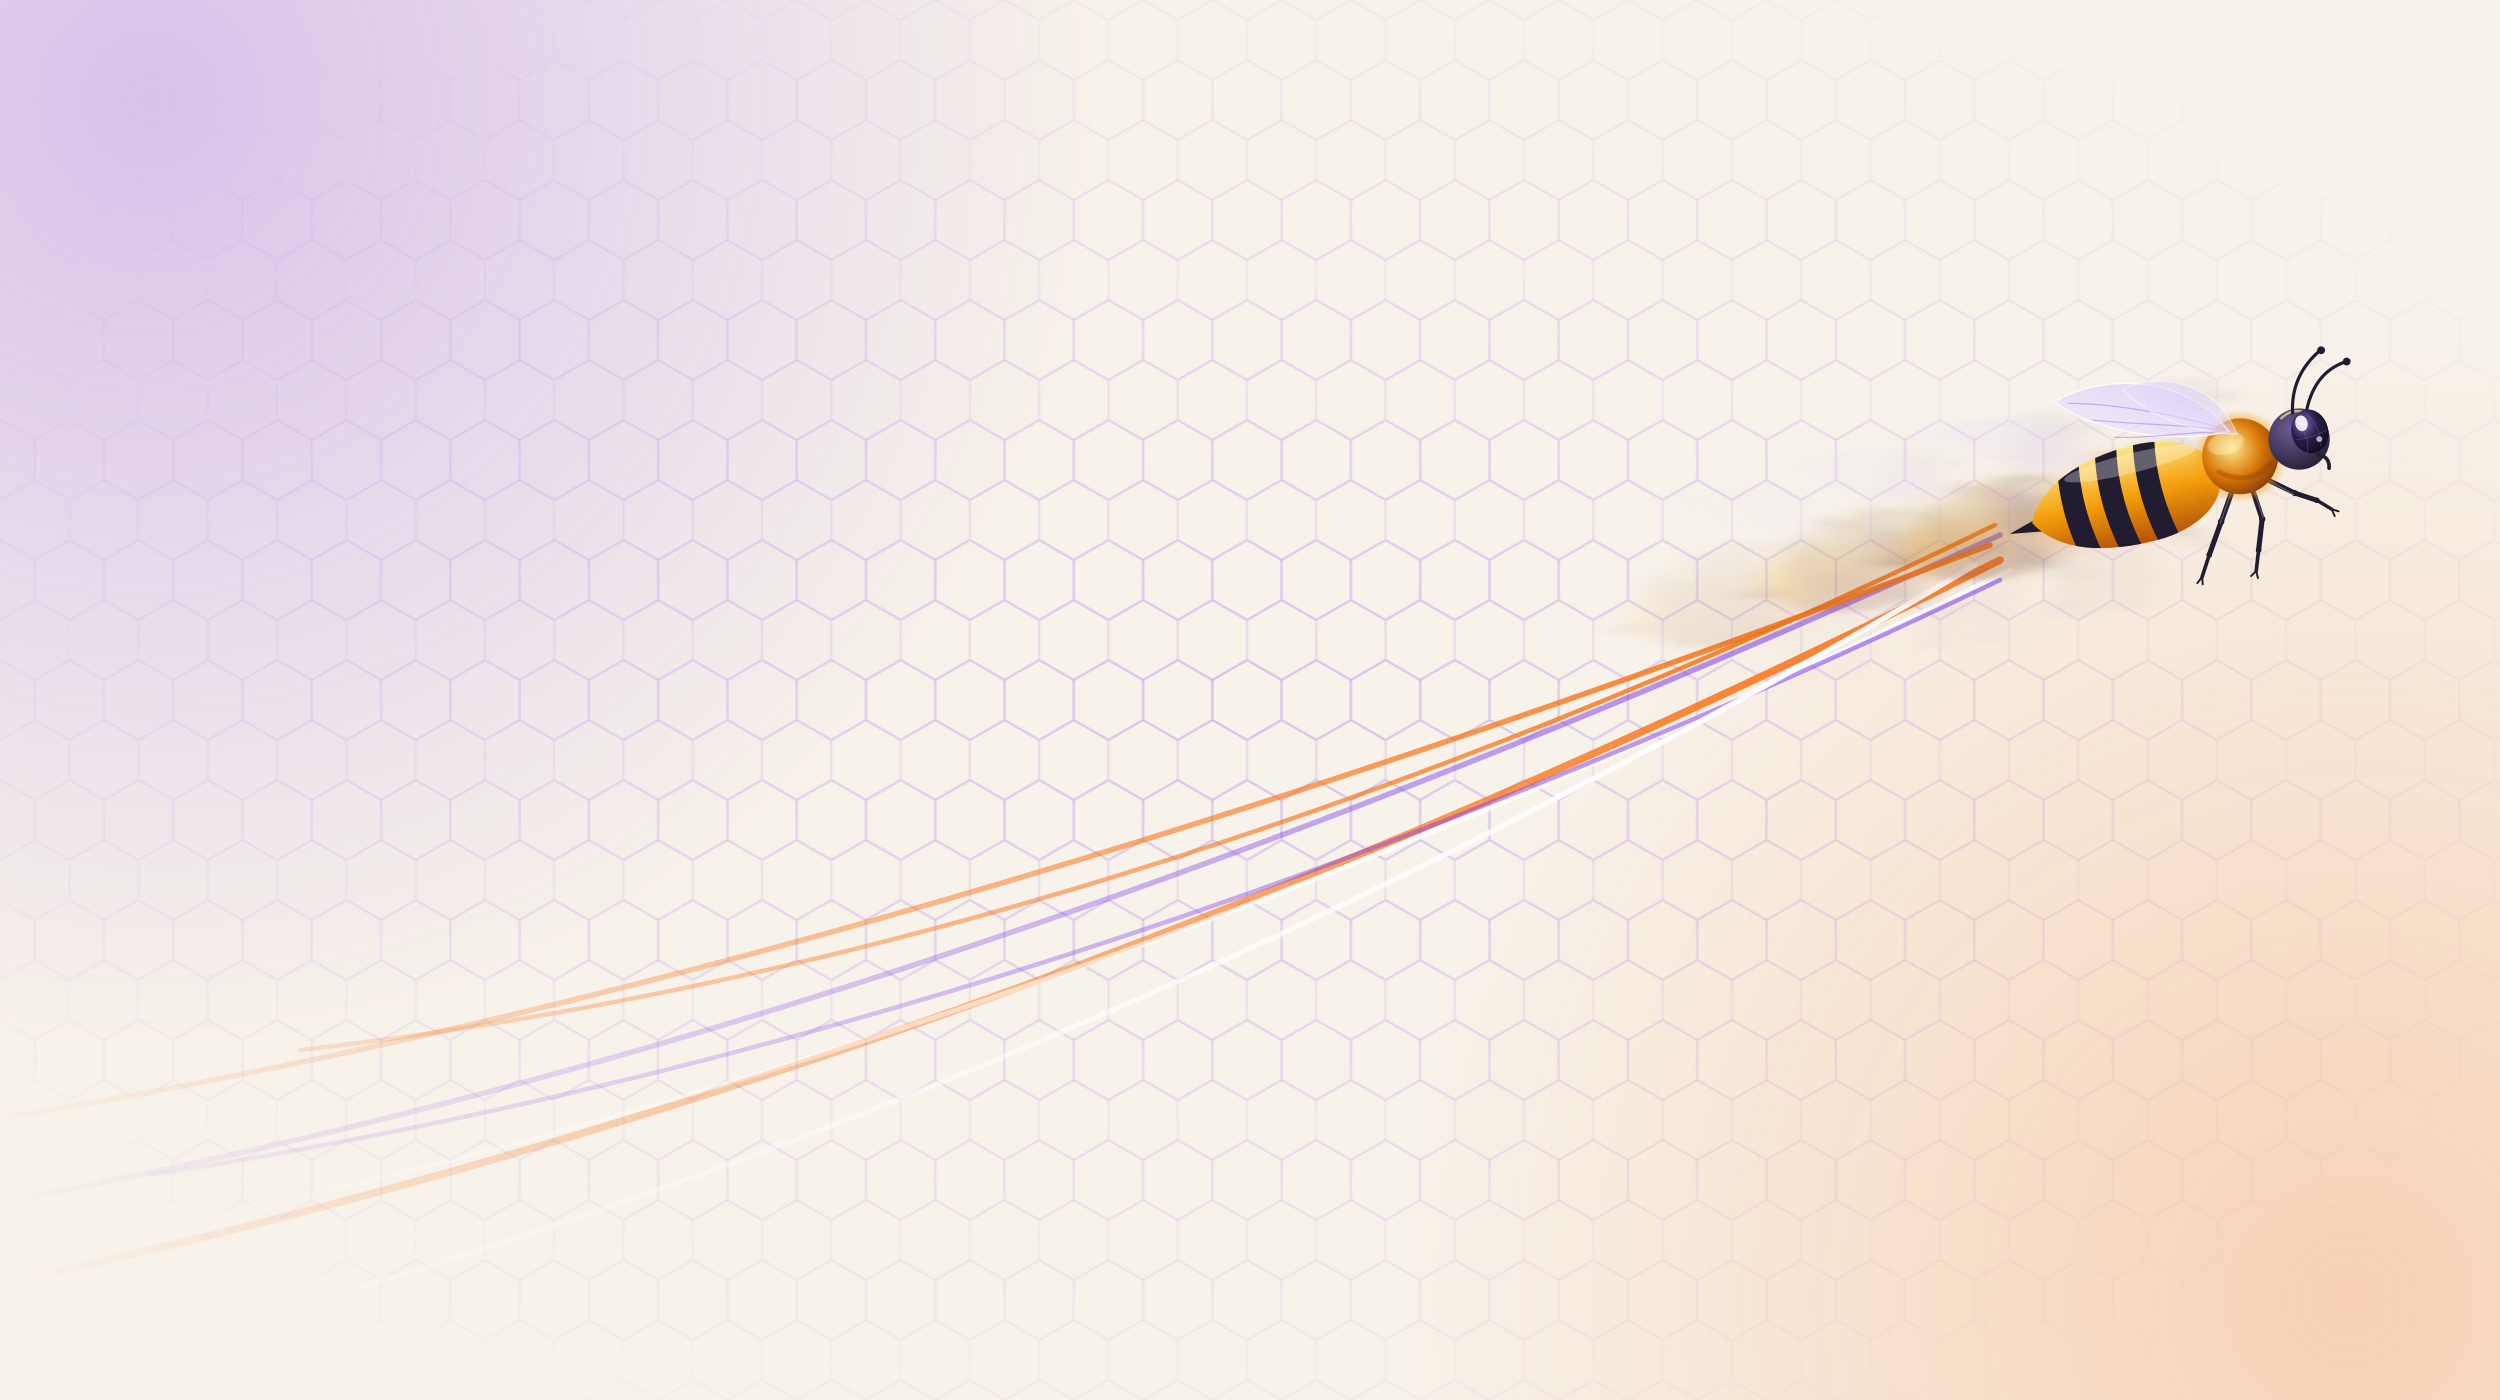
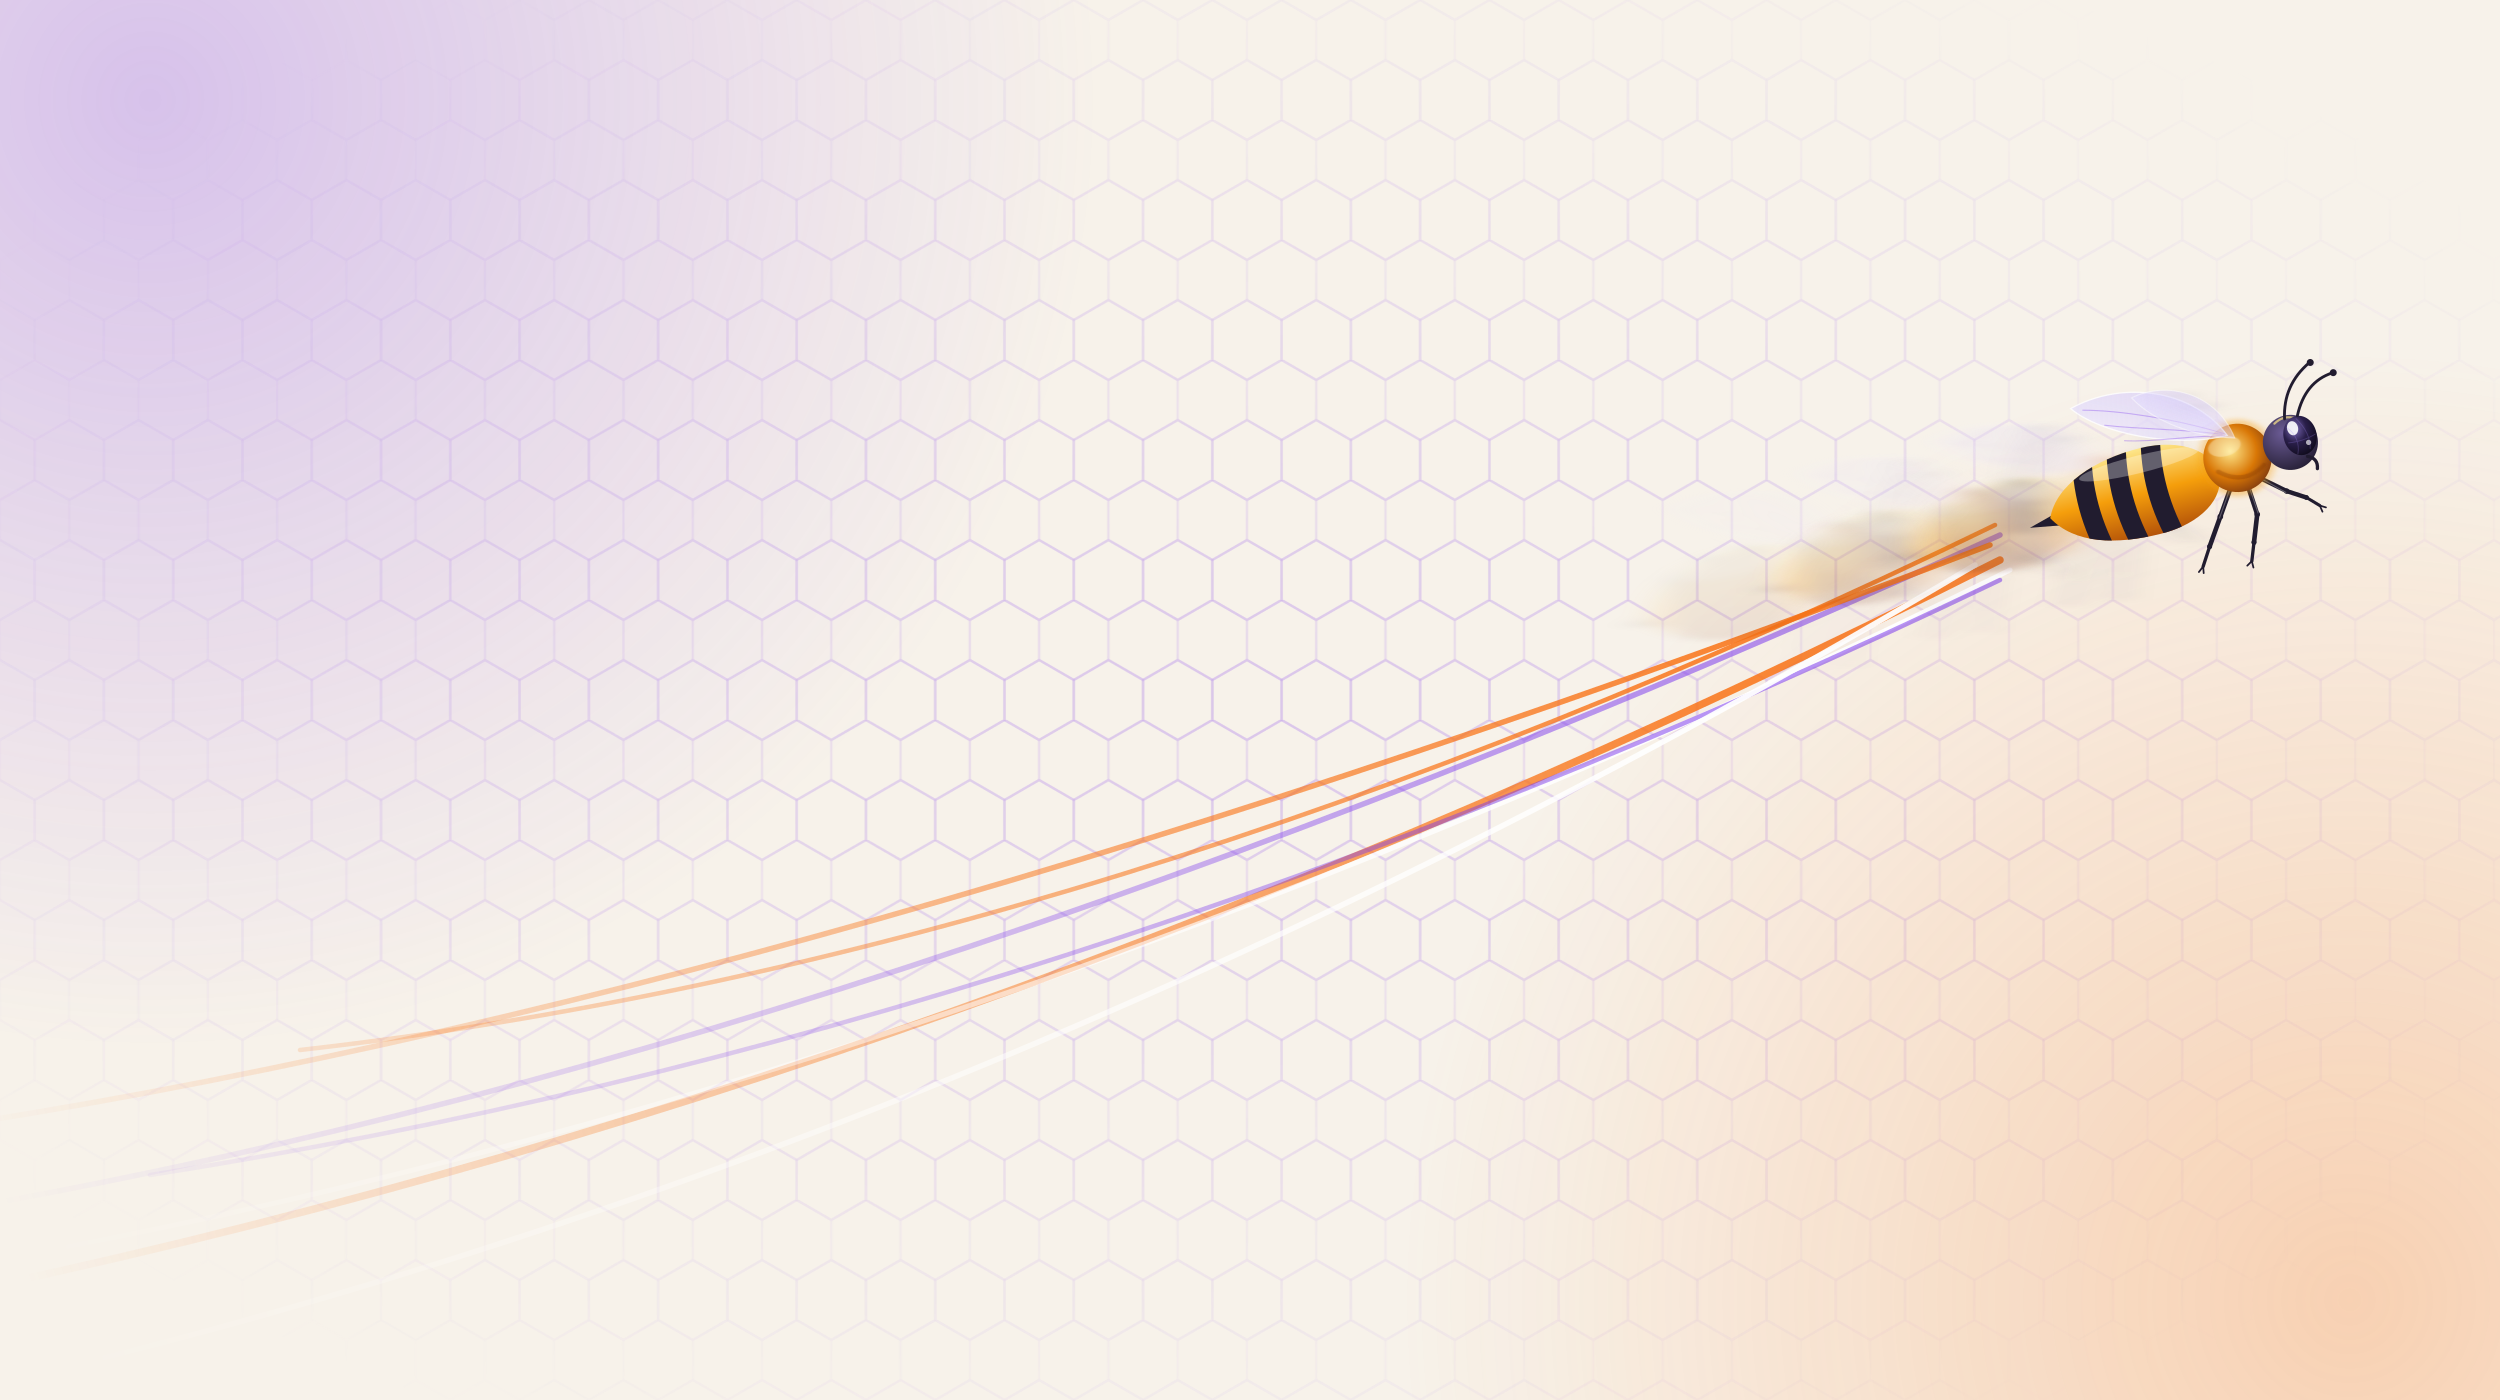
<svg xmlns="http://www.w3.org/2000/svg" viewBox="0 0 1000 560" preserveAspectRatio="xMaxYMid slice" role="img" aria-label="">
  <defs>
    <pattern id="hexpat" width="27.71" height="48" patternUnits="userSpaceOnUse">
      <polygon points="13.86,0.00 27.71,8.00 27.71,24.00 13.86,32.00 0.00,24.00 0.00,8.00" fill="none" stroke="#7c3aed" stroke-opacity=".17" stroke-width="1" />
      <polygon points="0.00,24.00 13.86,32.00 13.86,48.00 0.00,56.00 -13.86,48.00 -13.86,32.00" fill="none" stroke="#7c3aed" stroke-opacity=".17" stroke-width="1" />
      <polygon points="27.71,24.00 41.57,32.00 41.57,48.00 27.71,56.00 13.86,48.00 13.86,32.00" fill="none" stroke="#7c3aed" stroke-opacity=".17" stroke-width="1" />
      <polygon points="0.00,-24.00 13.86,-16.00 13.86,0.00 0.00,8.00 -13.86,0.00 -13.86,-16.00" fill="none" stroke="#7c3aed" stroke-opacity=".17" stroke-width="1" />
      <polygon points="27.71,-24.00 41.57,-16.00 41.57,0.00 27.71,8.00 13.86,0.00 13.86,-16.00" fill="none" stroke="#7c3aed" stroke-opacity=".17" stroke-width="1" />
    </pattern>
    <radialGradient id="gFade" cx="50%" cy="50%" r="60%">
      <stop offset="0" stop-color="#fff" />
      <stop offset="1" stop-color="#000" />
    </radialGradient>
    <mask id="mHex" maskUnits="userSpaceOnUse" x="0" y="0" width="1000" height="560">
      <rect width="1000" height="560" fill="url(#gFade)" />
    </mask>
    <radialGradient id="gP" cx="0" cy="0" r="1" gradientUnits="userSpaceOnUse" gradientTransform="scale(380)">
      <stop offset="0" stop-color="#7c3aed" stop-opacity=".26" />
      <stop offset="1" stop-color="#7c3aed" stop-opacity="0" />
    </radialGradient>
    <radialGradient id="gO" cx="0" cy="0" r="1" gradientUnits="userSpaceOnUse" gradientTransform="scale(380)">
      <stop offset="0" stop-color="#f97316" stop-opacity=".26" />
      <stop offset="1" stop-color="#f97316" stop-opacity="0" />
    </radialGradient>
    <linearGradient id="gAbd" x1="0" y1="0" x2="0" y2="1">
      <stop offset="0" stop-color="#fde68a" />
      <stop offset=".5" stop-color="#f59e0b" />
      <stop offset="1" stop-color="#b45309" />
    </linearGradient>
    <radialGradient id="gThx" cx=".42" cy=".38" r=".7">
      <stop offset="0" stop-color="#fde68a" />
      <stop offset=".55" stop-color="#d97706" />
      <stop offset="1" stop-color="#78350f" />
    </radialGradient>
    <radialGradient id="gHead" cx=".4" cy=".3" r=".85">
      <stop offset="0" stop-color="#6b5b95" />
      <stop offset="1" stop-color="#1b1627" />
    </radialGradient>
    <radialGradient id="gEye" cx=".38" cy=".3" r=".8">
      <stop offset="0" stop-color="#7c6ab8" />
      <stop offset=".45" stop-color="#2a1f4a" />
      <stop offset="1" stop-color="#0b0814" />
    </radialGradient>
    <radialGradient id="gPol" cx=".4" cy=".35" r=".7">
      <stop offset="0" stop-color="#fdba74" />
      <stop offset="1" stop-color="#ea580c" />
    </radialGradient>
    <linearGradient id="gWing" x1="0" y1="1" x2="1" y2="0">
      <stop offset="0" stop-color="#fff" stop-opacity=".92" />
      <stop offset="1" stop-color="#c4b5fd" stop-opacity=".42" />
    </linearGradient>
    <linearGradient id="sO" x1="0" y1="0" x2="1" y2="0">
      <stop offset="0" stop-color="#f97316" stop-opacity="0" />
      <stop offset="1" stop-color="#f97316" stop-opacity=".85" />
    </linearGradient>
    <linearGradient id="sP" x1="0" y1="0" x2="1" y2="0">
      <stop offset="0" stop-color="#7c3aed" stop-opacity="0" />
      <stop offset="1" stop-color="#7c3aed" stop-opacity=".6" />
    </linearGradient>
    <linearGradient id="sW" x1="0" y1="0" x2="1" y2="0">
      <stop offset="0" stop-color="#fff" stop-opacity="0" />
      <stop offset="1" stop-color="#fff" stop-opacity=".95" />
    </linearGradient>
    <linearGradient id="dO" gradientUnits="userSpaceOnUse" x1="0" y1="480" x2="800" y2="216">
      <stop offset="0" stop-color="#f97316" stop-opacity="0" />
      <stop offset=".85" stop-color="#f97316" stop-opacity=".85" />
    </linearGradient>
    <linearGradient id="dP" gradientUnits="userSpaceOnUse" x1="0" y1="480" x2="800" y2="216">
      <stop offset="0" stop-color="#7c3aed" stop-opacity="0" />
      <stop offset=".85" stop-color="#7c3aed" stop-opacity=".55" />
    </linearGradient>
    <linearGradient id="dW" gradientUnits="userSpaceOnUse" x1="0" y1="480" x2="800" y2="216">
      <stop offset="0" stop-color="#fff" stop-opacity="0" />
      <stop offset=".85" stop-color="#fff" stop-opacity=".95" />
    </linearGradient>
    <filter id="fMB" x="-60%" y="-30%" width="220%" height="160%">
      <feGaussianBlur stdDeviation="14 1.4" />
    </filter>
    <filter id="fFuzz" x="-20%" y="-20%" width="140%" height="140%">
      <feTurbulence type="fractalNoise" baseFrequency=".5" numOctaves="2" seed="3" result="n" />
      <feDisplacementMap in="SourceGraphic" in2="n" scale="4" />
      <feGaussianBlur stdDeviation=".5" />
    </filter>
    <filter id="fHalo" x="-30%" y="-30%" width="160%" height="160%">
      <feGaussianBlur stdDeviation="2.6" />
    </filter>
    <filter id="fSoft" x="-20%" y="-20%" width="140%" height="140%">
      <feGaussianBlur stdDeviation="1" />
    </filter>
    <filter id="fWing" x="-20%" y="-30%" width="140%" height="160%">
      <feGaussianBlur stdDeviation="2.2 1" />
    </filter>
    <filter id="fGlow" x="-30%" y="-30%" width="160%" height="160%">
      <feGaussianBlur stdDeviation="6" />
    </filter>
    <clipPath id="cAbd">
      <path id="pAbd" d="M18 104 C 30 76, 70 62, 112 62 C 152 62, 176 82, 176 102 C 176 124, 150 142, 112 142 C 70 142, 34 132, 18 104 Z" />
    </clipPath>
    <g id="wings">
      <path d="M192 70 C 172 22, 112 -2, 60 12 C 80 40, 142 70, 192 70 Z" fill="url(#gWing)" stroke="#fff" stroke-opacity=".8" stroke-width="1.2" />
      <path d="M190 68 C 150 44, 102 24, 70 16 M188 68 C 152 54, 112 44, 86 34 M190 70 C 160 62, 126 60, 100 52" fill="none" stroke="#7c3aed" stroke-opacity=".35" stroke-width="1" />
      <path d="M198 74 C 192 30, 150 8, 116 16 C 132 44, 164 64, 198 74 Z" fill="url(#gWing)" opacity=".8" stroke="#fff" stroke-opacity=".6" stroke-width="1" />
    </g>
    <g id="hbee">
      <g fill="none" stroke="#211c2f" stroke-linecap="round" stroke-linejoin="round">
        <path stroke-width="4.2" d="M184 116 L168 140 L152 164" />
        <path stroke-width="3" d="M152 164 L142 180" />
        <path stroke-width="4.2" d="M199 119 L201 146 L192 170" />
        <path stroke-width="3" d="M192 170 L186 186" />
        <path stroke-width="4" d="M213 116 L232 132 L248 142" />
        <path stroke-width="2.8" d="M248 142 L258 152" />
      </g>
      <g fill="#211c2f">
        <circle cx="168" cy="140" r="2.6" />
        <circle cx="152" cy="164" r="2.3" />
        <circle cx="201" cy="146" r="2.6" />
        <circle cx="192" cy="170" r="2.3" />
        <circle cx="232" cy="132" r="2.5" />
        <circle cx="248" cy="142" r="2.2" />
      </g>
      <g fill="none" stroke="#fff" stroke-opacity=".28" stroke-width="1" stroke-linecap="round">
        <path d="M183 117 L167 141" />
        <path d="M200 120 L202 145" />
        <path d="M214 117 L231 133" />
      </g>
      <path d="M142 180 l-5 4 M142 180 l-1 6 M186 186 l-5 3 M186 186 l0 6 M258 152 l5 3 M258 152 l1 6" fill="none" stroke="#211c2f" stroke-width="1.6" stroke-linecap="round" />
      <path d="M34 98 L-2 108 L34 114 Z" fill="#211c2f" />
      <use href="#pAbd" fill="url(#gAbd)" />
      <g clip-path="url(#cAbd)">
        <g fill="#211c2f">
          <path d="M52 50 Q 38 102 54 156 L 72 156 Q 56 102 70 50 Z" />
          <path d="M84 50 Q 70 102 86 156 L 104 156 Q 88 102 102 50 Z" />
          <path d="M116 50 Q 102 102 118 156 L 136 156 Q 120 102 134 50 Z" />
        </g>
        <ellipse cx="108" cy="76" rx="56" ry="8" fill="#fff" opacity=".3" />
      </g>
      <circle cx="196" cy="92" r="35" fill="#f59e0b" opacity=".38" filter="url(#fHalo)" />
      <circle cx="196" cy="92" r="31" fill="url(#gThx)" />
      <ellipse cx="187" cy="79" rx="15" ry="9" fill="#fff7d6" opacity=".38" filter="url(#fSoft)" />
      <path d="M176 100 Q 196 118 218 104" fill="none" stroke="#78350f" stroke-opacity=".3" stroke-width="4" stroke-linecap="round" filter="url(#fSoft)" />
      <circle cx="246" cy="90" r="25" fill="url(#gHead)" />
      <path d="M236 70 Q 246 64 256 70" fill="none" stroke="#fde68a" stroke-opacity=".7" stroke-width="2" stroke-linecap="round" />
      <ellipse cx="256" cy="86" rx="15" ry="18" fill="url(#gEye)" />
      <ellipse cx="251" cy="78" rx="5" ry="6.5" fill="#fff" opacity=".9" />
      <circle cx="262" cy="94" r="2.4" fill="#fff" opacity=".65" />
      <g stroke="#a78bfa" stroke-opacity=".25" stroke-width=".8" fill="none">
        <path d="M246 76 Q 256 88 250 102 M256 70 Q 266 86 262 100 M244 90 Q 258 92 270 88" />
      </g>
      <path d="M258 106 q 9 4 6 13" fill="none" stroke="#211c2f" stroke-width="3" stroke-linecap="round" />
      <path d="M258 68 Q 272 40 298 38 M246 68 Q 252 38 280 24" fill="none" stroke="#211c2f" stroke-width="2.6" stroke-linecap="round" />
      <circle cx="299" cy="38" r="3.2" fill="#211c2f" />
      <circle cx="281" cy="24" r="3.2" fill="#211c2f" />
      <use href="#wings" opacity=".96" />
    </g>
  </defs>
  <rect width="1000" height="560" fill="#f7f2ea" />
  <rect width="1000" height="560" fill="url(#hexpat)" mask="url(#mHex)" opacity=".75" />
  <g transform="translate(60 40)">
    <rect x="-380" y="-380" width="760" height="760" fill="url(#gP)" />
  </g>
  <g transform="translate(940 520)">
    <rect x="-380" y="-380" width="760" height="760" fill="url(#gO)" />
  </g>
  <path d="M-30 520 Q 380 436 800 224" fill="none" stroke="url(#dO)" stroke-width="3" stroke-linecap="round" />
  <path d="M-30 486 Q 340 424 800 214" fill="none" stroke="url(#dP)" stroke-width="2.2" stroke-linecap="round" />
  <path d="M20 500 Q 400 428 804 228" fill="none" stroke="url(#dW)" stroke-width="2" stroke-linecap="round" />
  <path d="M-30 452 Q 320 400 796 218" fill="none" stroke="url(#dO)" stroke-width="2.2" stroke-linecap="round" />
  <path d="M60 470 Q 420 414 800 232" fill="none" stroke="url(#dP)" stroke-width="1.8" stroke-linecap="round" />
  <path d="M-30 560 Q 380 470 790 226" fill="none" stroke="url(#dW)" stroke-width="2.2" stroke-linecap="round" />
  <path d="M120 420 Q 440 384 798 210" fill="none" stroke="url(#dO)" stroke-width="1.8" stroke-linecap="round" />
  <g id="cardlines" />
-   <use href="#hbee" filter="url(#fMB)" opacity="0.28" transform="translate(739 175) rotate(-14) scale(.49)" />
-   <use href="#hbee" filter="url(#fMB)" opacity="0.18" transform="translate(685 188) rotate(-14) scale(.49)" />
-   <use href="#hbee" filter="url(#fMB)" opacity="0.1" transform="translate(632 202) rotate(-14) scale(.49)" />
-   <use href="#hbee" transform="translate(792 162) rotate(-14) scale(.49)" />
+   <use href="#hbee" filter="url(#fMB)" opacity="0.28" transform="translate(748.3 177.7) rotate(-14) scale(.441)" />
+   <use href="#hbee" filter="url(#fMB)" opacity="0.18" transform="translate(694.3 190.7) rotate(-14) scale(.441)" />
+   <use href="#hbee" filter="url(#fMB)" opacity="0.1" transform="translate(641.3 204.7) rotate(-14) scale(.441)" />
+   <use href="#hbee" transform="translate(801.3 164.7) rotate(-14) scale(.441)" />
</svg>
